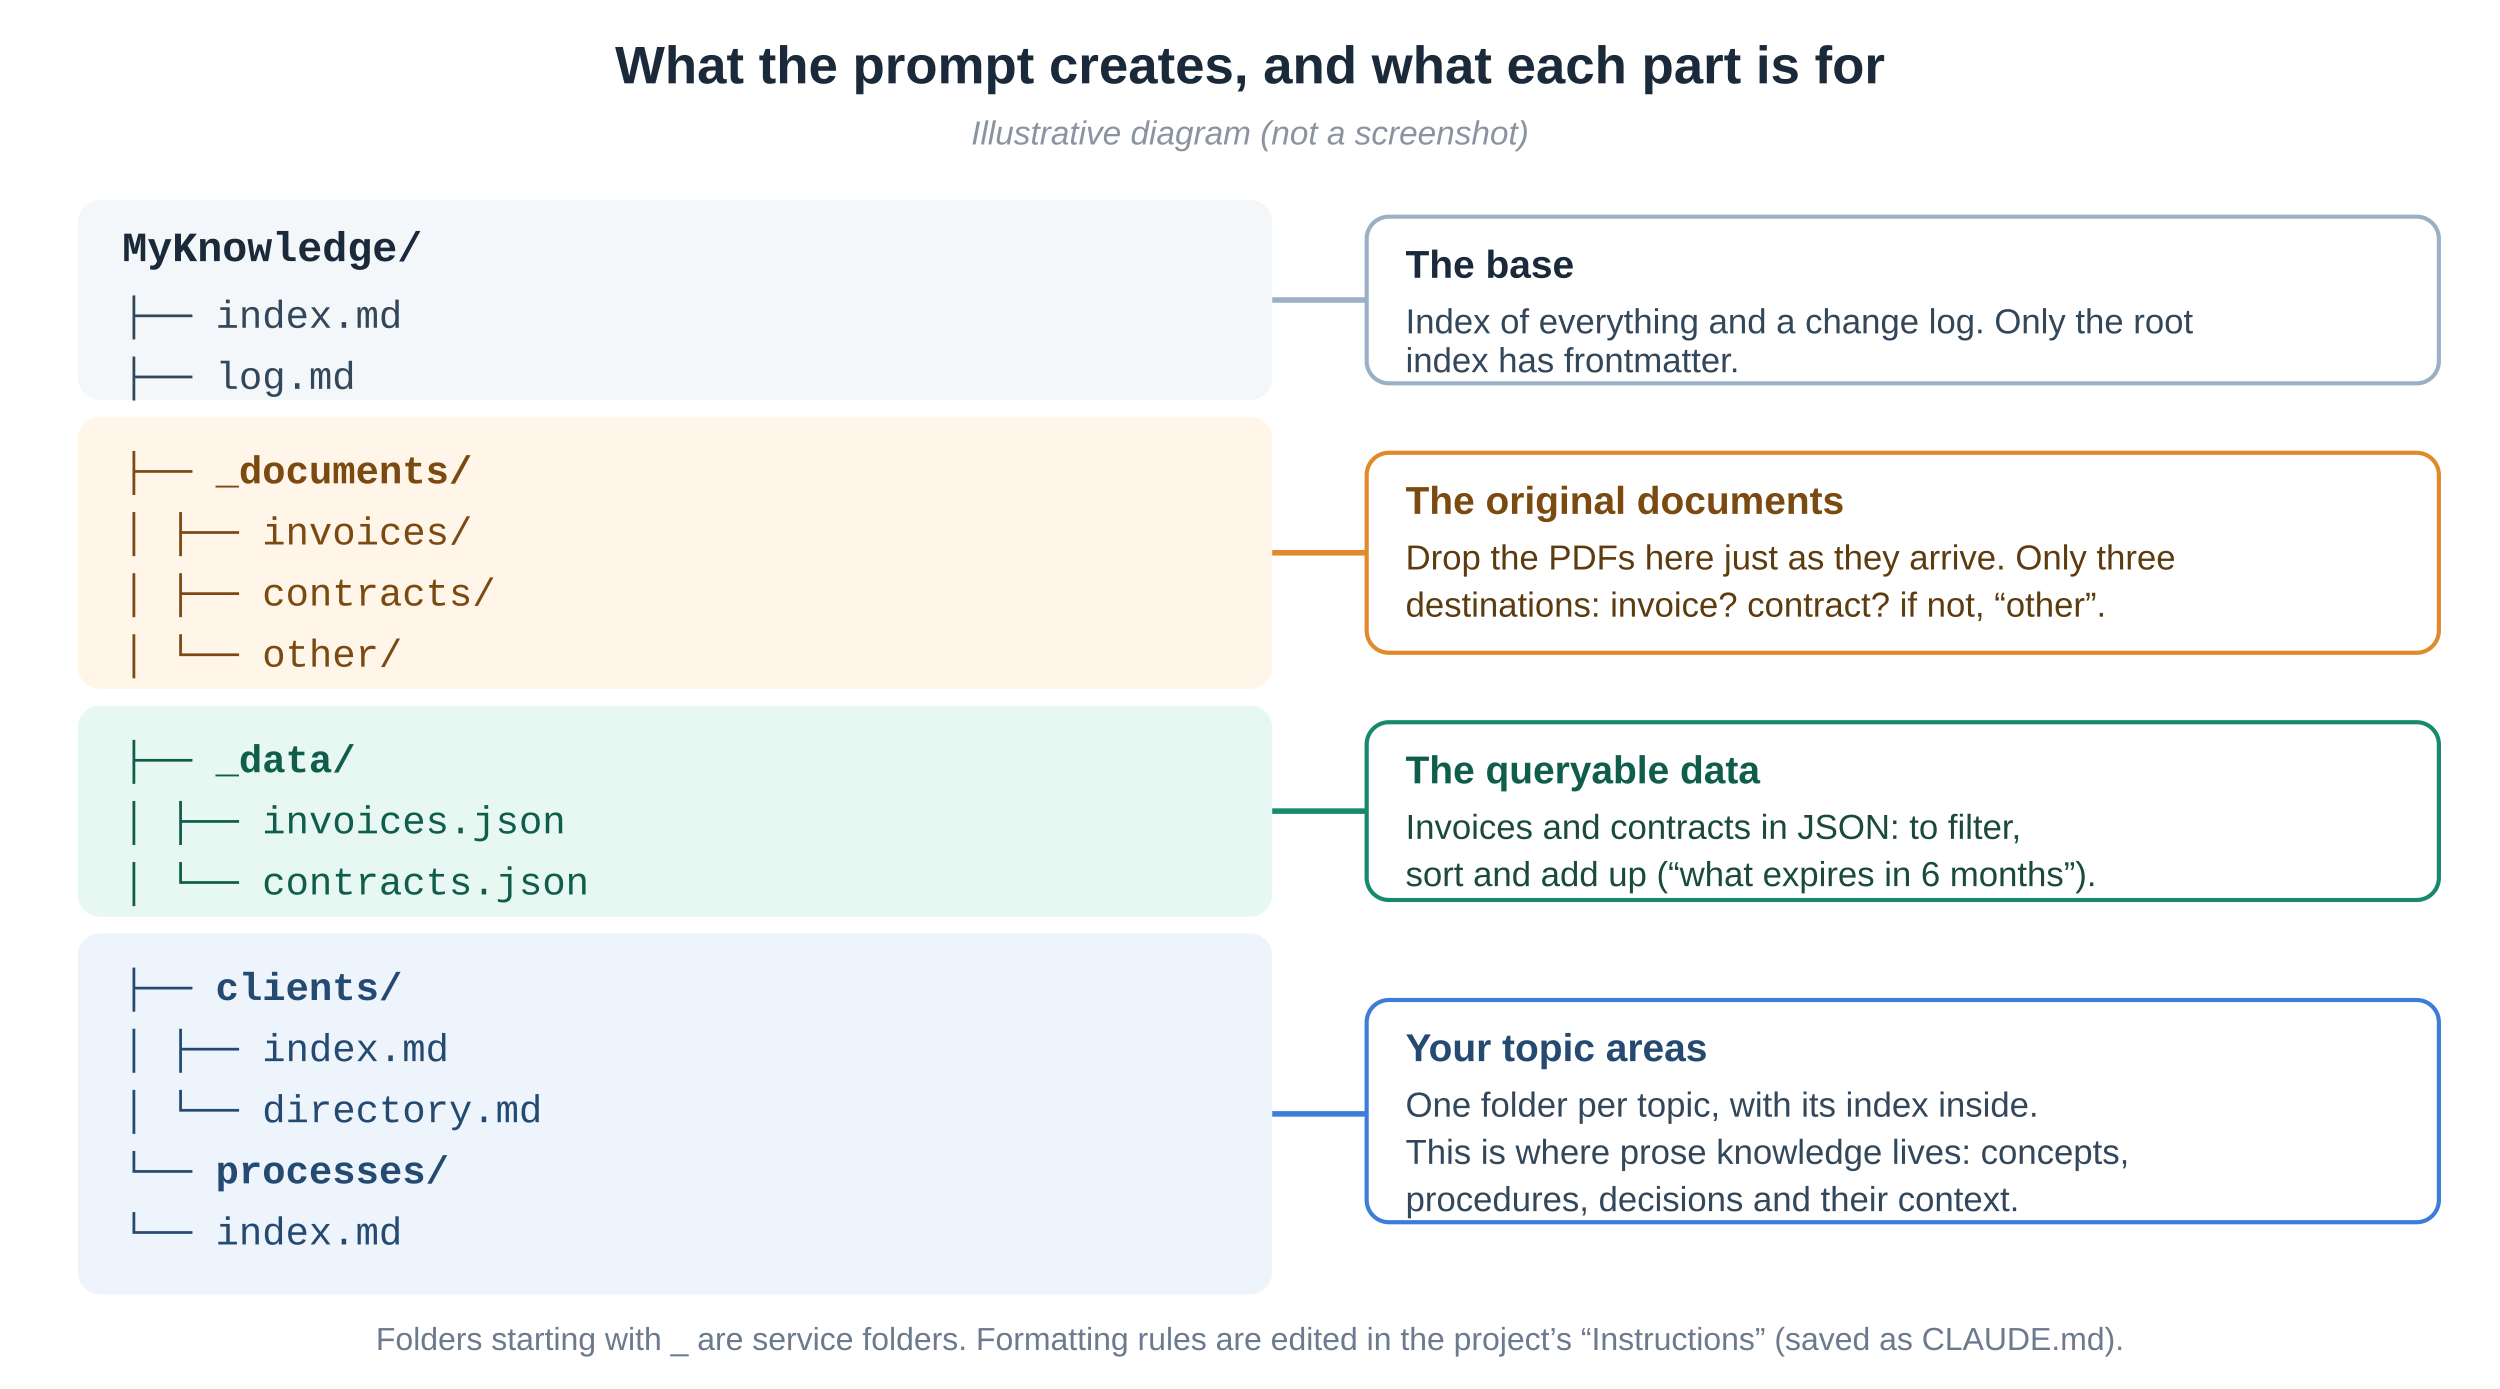
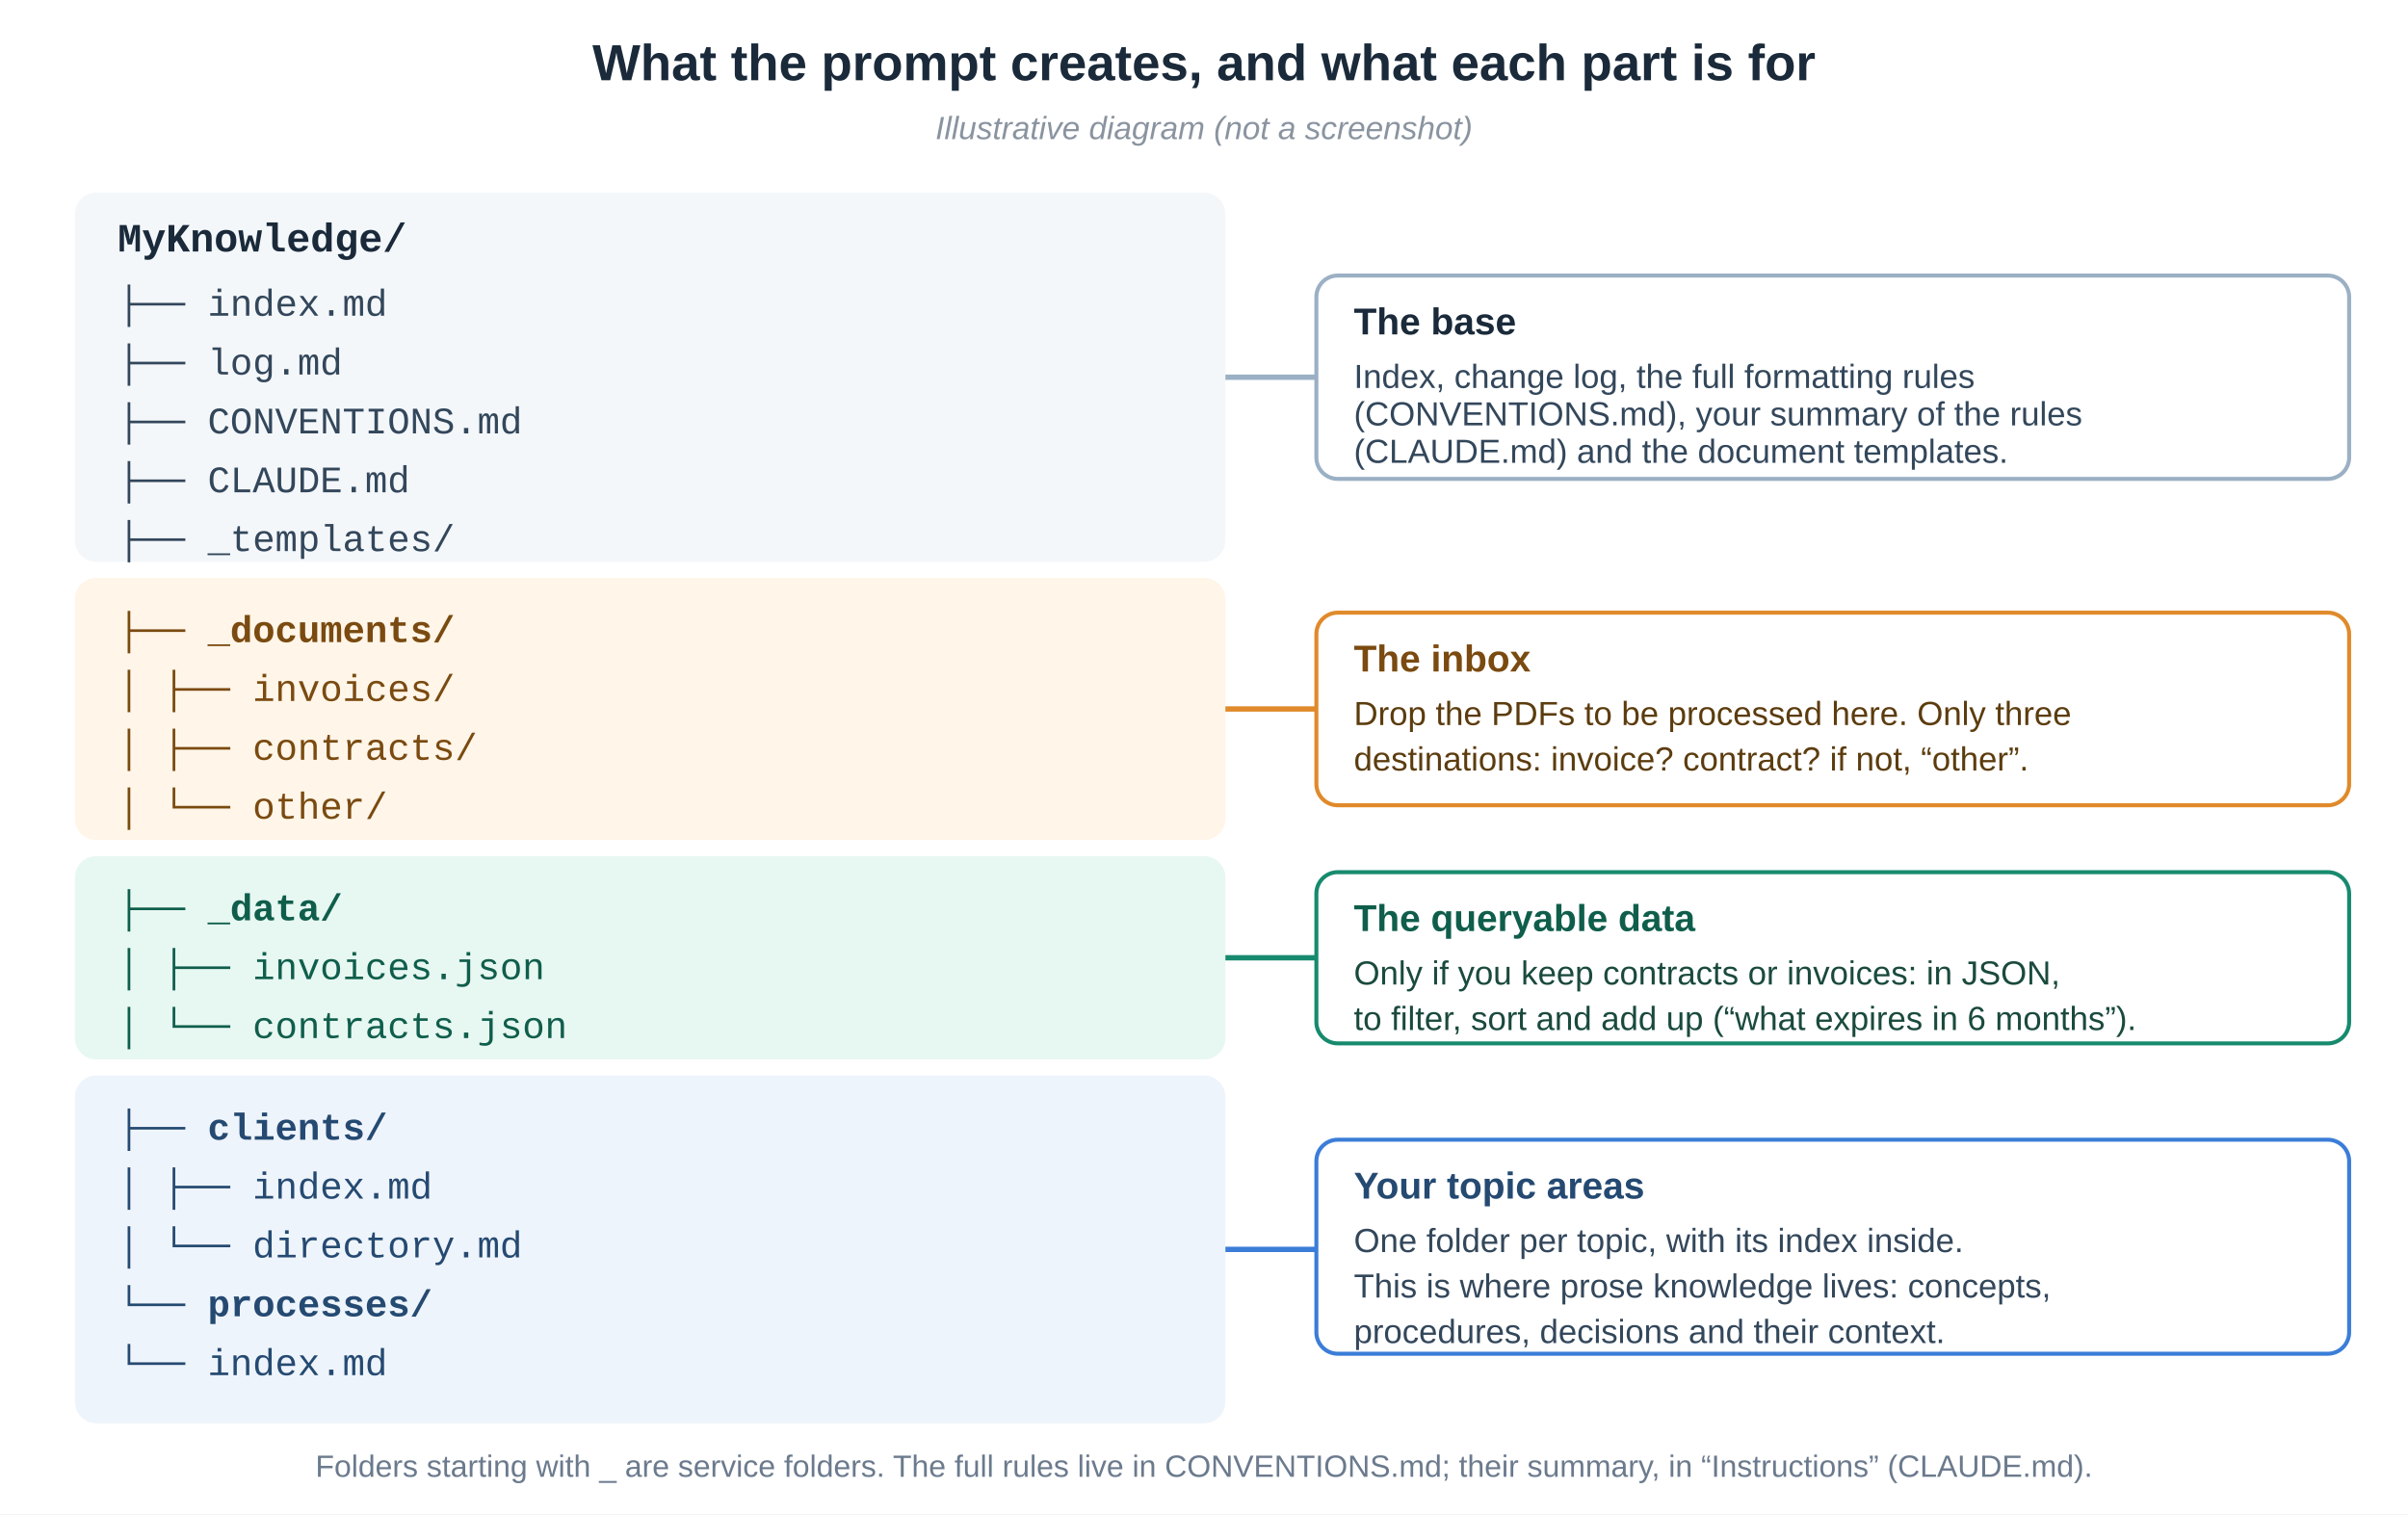
- <svg xmlns="http://www.w3.org/2000/svg" viewBox="0 0 900 500">
-   <rect x="0" y="0" width="900" height="500" fill="#ffffff" />
+ <svg xmlns="http://www.w3.org/2000/svg" viewBox="0 0 900 566">
+   <rect x="0" y="0" width="900" height="566" fill="#ffffff" />
  <text x="450" y="30" text-anchor="middle" font-family="Arial" font-size="19" font-weight="bold" fill="#1a2a3a">What the prompt creates, and what each part is for</text>
  <text x="450" y="52" text-anchor="middle" font-family="Arial" font-size="12" font-style="italic" fill="#8a94a0">Illustrative diagram (not a screenshot)</text>
-   <rect x="28" y="72" width="430" height="72" rx="8" fill="#f4f7fa" />
-   <rect x="28" y="150" width="430" height="98" rx="8" fill="#fff5e8" />
-   <rect x="28" y="254" width="430" height="76" rx="8" fill="#e7f7f1" />
-   <rect x="28" y="336" width="430" height="130" rx="8" fill="#eef4fb" />
+   <rect x="28" y="72" width="430" height="138" rx="8" fill="#f4f7fa" />
+   <rect x="28" y="216" width="430" height="98" rx="8" fill="#fff5e8" />
+   <rect x="28" y="320" width="430" height="76" rx="8" fill="#e7f7f1" />
+   <rect x="28" y="402" width="430" height="130" rx="8" fill="#eef4fb" />
  <text x="44" y="94" font-family="Courier New" font-size="15" font-weight="bold" fill="#1a2a3a">MyKnowledge/</text>
  <text x="44" y="118" font-family="Courier New" font-size="14" fill="#33475b">├── index.md</text>
  <text x="44" y="140" font-family="Courier New" font-size="14" fill="#33475b">├── log.md</text>
-   <text x="44" y="174" font-family="Courier New" font-size="14" font-weight="bold" fill="#7a4a10">├── _documents/</text>
-   <text x="44" y="196" font-family="Courier New" font-size="14" fill="#7a4a10">│   ├── invoices/</text>
-   <text x="44" y="218" font-family="Courier New" font-size="14" fill="#7a4a10">│   ├── contracts/</text>
-   <text x="44" y="240" font-family="Courier New" font-size="14" fill="#7a4a10">│   └── other/</text>
-   <text x="44" y="278" font-family="Courier New" font-size="14" font-weight="bold" fill="#0f5e4b">├── _data/</text>
-   <text x="44" y="300" font-family="Courier New" font-size="14" fill="#0f5e4b">│   ├── invoices.json</text>
-   <text x="44" y="322" font-family="Courier New" font-size="14" fill="#0f5e4b">│   └── contracts.json</text>
-   <text x="44" y="360" font-family="Courier New" font-size="14" font-weight="bold" fill="#254a72">├── clients/</text>
-   <text x="44" y="382" font-family="Courier New" font-size="14" fill="#254a72">│   ├── index.md</text>
-   <text x="44" y="404" font-family="Courier New" font-size="14" fill="#254a72">│   └── directory.md</text>
-   <text x="44" y="426" font-family="Courier New" font-size="14" font-weight="bold" fill="#254a72">└── processes/</text>
-   <text x="44" y="448" font-family="Courier New" font-size="14" fill="#254a72">    └── index.md</text>
-   <path d="M 458 108 L 492 108" stroke="#9bb0c4" stroke-width="2" />
-   <path d="M 458 199 L 492 199" stroke="#e08a2b" stroke-width="2" />
-   <path d="M 458 292 L 492 292" stroke="#178a6e" stroke-width="2" />
-   <path d="M 458 401 L 492 401" stroke="#3b7dd8" stroke-width="2" />
-   <rect x="492" y="78" width="386" height="60" rx="8" fill="#ffffff" stroke="#9bb0c4" stroke-width="1.5" />
-   <text x="506" y="100" font-family="Arial" font-size="14" font-weight="bold" fill="#1a2a3a">The base</text>
-   <text x="506" y="120" font-family="Arial" font-size="12.5" fill="#33475b">Index of everything and a change log. Only the root</text>
-   <text x="506" y="134" font-family="Arial" font-size="12.5" fill="#33475b">index has frontmatter.</text>
-   <rect x="492" y="163" width="386" height="72" rx="8" fill="#ffffff" stroke="#e08a2b" stroke-width="1.5" />
-   <text x="506" y="185" font-family="Arial" font-size="14" font-weight="bold" fill="#7a4a10">The original documents</text>
-   <text x="506" y="205" font-family="Arial" font-size="12.5" fill="#5c3c0e">Drop the PDFs here just as they arrive. Only three</text>
-   <text x="506" y="222" font-family="Arial" font-size="12.5" fill="#5c3c0e">destinations: invoice? contract? if not, “other”.</text>
-   <rect x="492" y="260" width="386" height="64" rx="8" fill="#ffffff" stroke="#178a6e" stroke-width="1.5" />
-   <text x="506" y="282" font-family="Arial" font-size="14" font-weight="bold" fill="#0f5e4b">The queryable data</text>
-   <text x="506" y="302" font-family="Arial" font-size="12.5" fill="#1a4a3d">Invoices and contracts in JSON: to filter,</text>
-   <text x="506" y="319" font-family="Arial" font-size="12.5" fill="#1a4a3d">sort and add up (“what expires in 6 months”).</text>
-   <rect x="492" y="360" width="386" height="80" rx="8" fill="#ffffff" stroke="#3b7dd8" stroke-width="1.5" />
-   <text x="506" y="382" font-family="Arial" font-size="14" font-weight="bold" fill="#254a72">Your topic areas</text>
-   <text x="506" y="402" font-family="Arial" font-size="12.5" fill="#33475b">One folder per topic, with its index inside.</text>
-   <text x="506" y="419" font-family="Arial" font-size="12.5" fill="#33475b">This is where prose knowledge lives: concepts,</text>
-   <text x="506" y="436" font-family="Arial" font-size="12.5" fill="#33475b">procedures, decisions and their context.</text>
-   <text x="450" y="486" text-anchor="middle" font-family="Arial" font-size="11.5" fill="#6b7a8d">Folders starting with _ are service folders. Formatting rules are edited in the project’s “Instructions” (saved as CLAUDE.md).</text>
+   <text x="44" y="162" font-family="Courier New" font-size="14" fill="#33475b">├── CONVENTIONS.md</text>
+   <text x="44" y="184" font-family="Courier New" font-size="14" fill="#33475b">├── CLAUDE.md</text>
+   <text x="44" y="206" font-family="Courier New" font-size="14" fill="#33475b">├── _templates/</text>
+   <text x="44" y="240" font-family="Courier New" font-size="14" font-weight="bold" fill="#7a4a10">├── _documents/</text>
+   <text x="44" y="262" font-family="Courier New" font-size="14" fill="#7a4a10">│   ├── invoices/</text>
+   <text x="44" y="284" font-family="Courier New" font-size="14" fill="#7a4a10">│   ├── contracts/</text>
+   <text x="44" y="306" font-family="Courier New" font-size="14" fill="#7a4a10">│   └── other/</text>
+   <text x="44" y="344" font-family="Courier New" font-size="14" font-weight="bold" fill="#0f5e4b">├── _data/</text>
+   <text x="44" y="366" font-family="Courier New" font-size="14" fill="#0f5e4b">│   ├── invoices.json</text>
+   <text x="44" y="388" font-family="Courier New" font-size="14" fill="#0f5e4b">│   └── contracts.json</text>
+   <text x="44" y="426" font-family="Courier New" font-size="14" font-weight="bold" fill="#254a72">├── clients/</text>
+   <text x="44" y="448" font-family="Courier New" font-size="14" fill="#254a72">│   ├── index.md</text>
+   <text x="44" y="470" font-family="Courier New" font-size="14" fill="#254a72">│   └── directory.md</text>
+   <text x="44" y="492" font-family="Courier New" font-size="14" font-weight="bold" fill="#254a72">└── processes/</text>
+   <text x="44" y="514" font-family="Courier New" font-size="14" fill="#254a72">    └── index.md</text>
+   <path d="M 458 141 L 492 141" stroke="#9bb0c4" stroke-width="2" />
+   <path d="M 458 265 L 492 265" stroke="#e08a2b" stroke-width="2" />
+   <path d="M 458 358 L 492 358" stroke="#178a6e" stroke-width="2" />
+   <path d="M 458 467 L 492 467" stroke="#3b7dd8" stroke-width="2" />
+   <rect x="492" y="103" width="386" height="76" rx="8" fill="#ffffff" stroke="#9bb0c4" stroke-width="1.5" />
+   <text x="506" y="125" font-family="Arial" font-size="14" font-weight="bold" fill="#1a2a3a">The base</text>
+   <text x="506" y="145" font-family="Arial" font-size="12.5" fill="#33475b">Index, change log, the full formatting rules</text>
+   <text x="506" y="159" font-family="Arial" font-size="12.5" fill="#33475b">(CONVENTIONS.md), your summary of the rules</text>
+   <text x="506" y="173" font-family="Arial" font-size="12.5" fill="#33475b">(CLAUDE.md) and the document templates.</text>
+   <rect x="492" y="229" width="386" height="72" rx="8" fill="#ffffff" stroke="#e08a2b" stroke-width="1.5" />
+   <text x="506" y="251" font-family="Arial" font-size="14" font-weight="bold" fill="#7a4a10">The inbox</text>
+   <text x="506" y="271" font-family="Arial" font-size="12.5" fill="#5c3c0e">Drop the PDFs to be processed here. Only three</text>
+   <text x="506" y="288" font-family="Arial" font-size="12.5" fill="#5c3c0e">destinations: invoice? contract? if not, “other”.</text>
+   <rect x="492" y="326" width="386" height="64" rx="8" fill="#ffffff" stroke="#178a6e" stroke-width="1.5" />
+   <text x="506" y="348" font-family="Arial" font-size="14" font-weight="bold" fill="#0f5e4b">The queryable data</text>
+   <text x="506" y="368" font-family="Arial" font-size="12.5" fill="#1a4a3d">Only if you keep contracts or invoices: in JSON,</text>
+   <text x="506" y="385" font-family="Arial" font-size="12.5" fill="#1a4a3d">to filter, sort and add up (“what expires in 6 months”).</text>
+   <rect x="492" y="426" width="386" height="80" rx="8" fill="#ffffff" stroke="#3b7dd8" stroke-width="1.5" />
+   <text x="506" y="448" font-family="Arial" font-size="14" font-weight="bold" fill="#254a72">Your topic areas</text>
+   <text x="506" y="468" font-family="Arial" font-size="12.5" fill="#33475b">One folder per topic, with its index inside.</text>
+   <text x="506" y="485" font-family="Arial" font-size="12.5" fill="#33475b">This is where prose knowledge lives: concepts,</text>
+   <text x="506" y="502" font-family="Arial" font-size="12.5" fill="#33475b">procedures, decisions and their context.</text>
+   <text x="450" y="552" text-anchor="middle" font-family="Arial" font-size="11.5" fill="#6b7a8d">Folders starting with _ are service folders. The full rules live in CONVENTIONS.md; their summary, in “Instructions” (CLAUDE.md).</text>
</svg>
